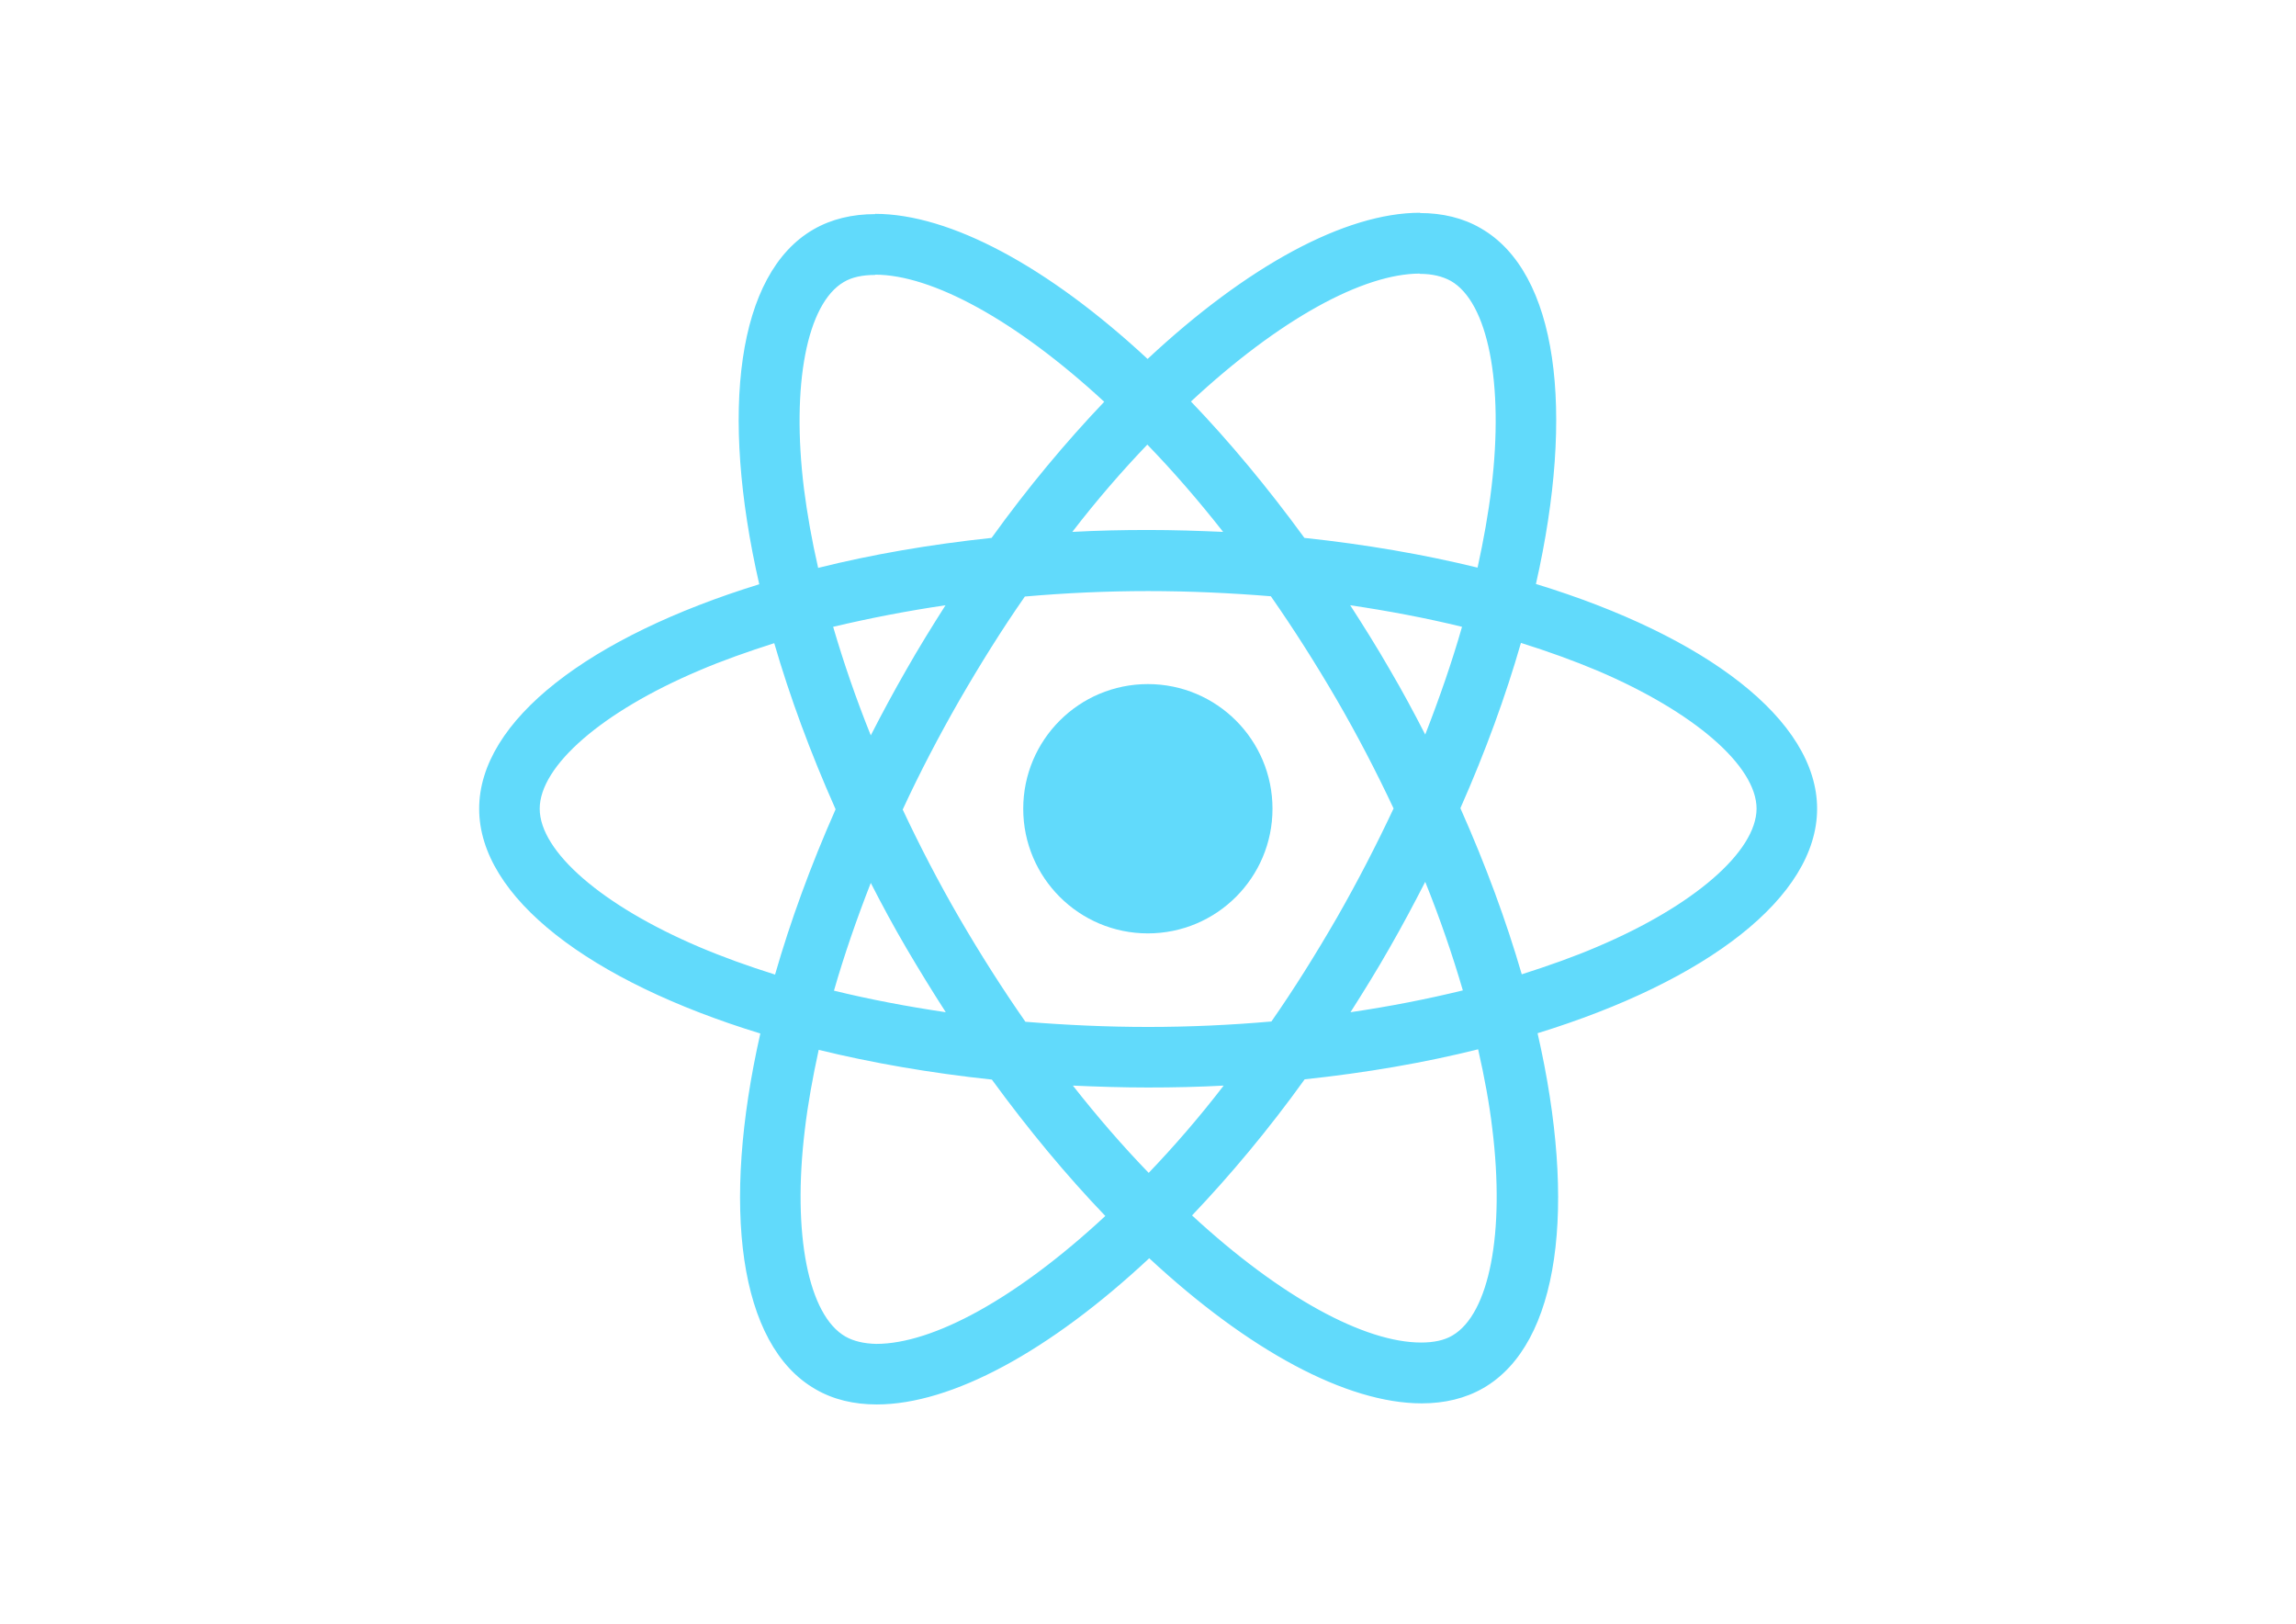
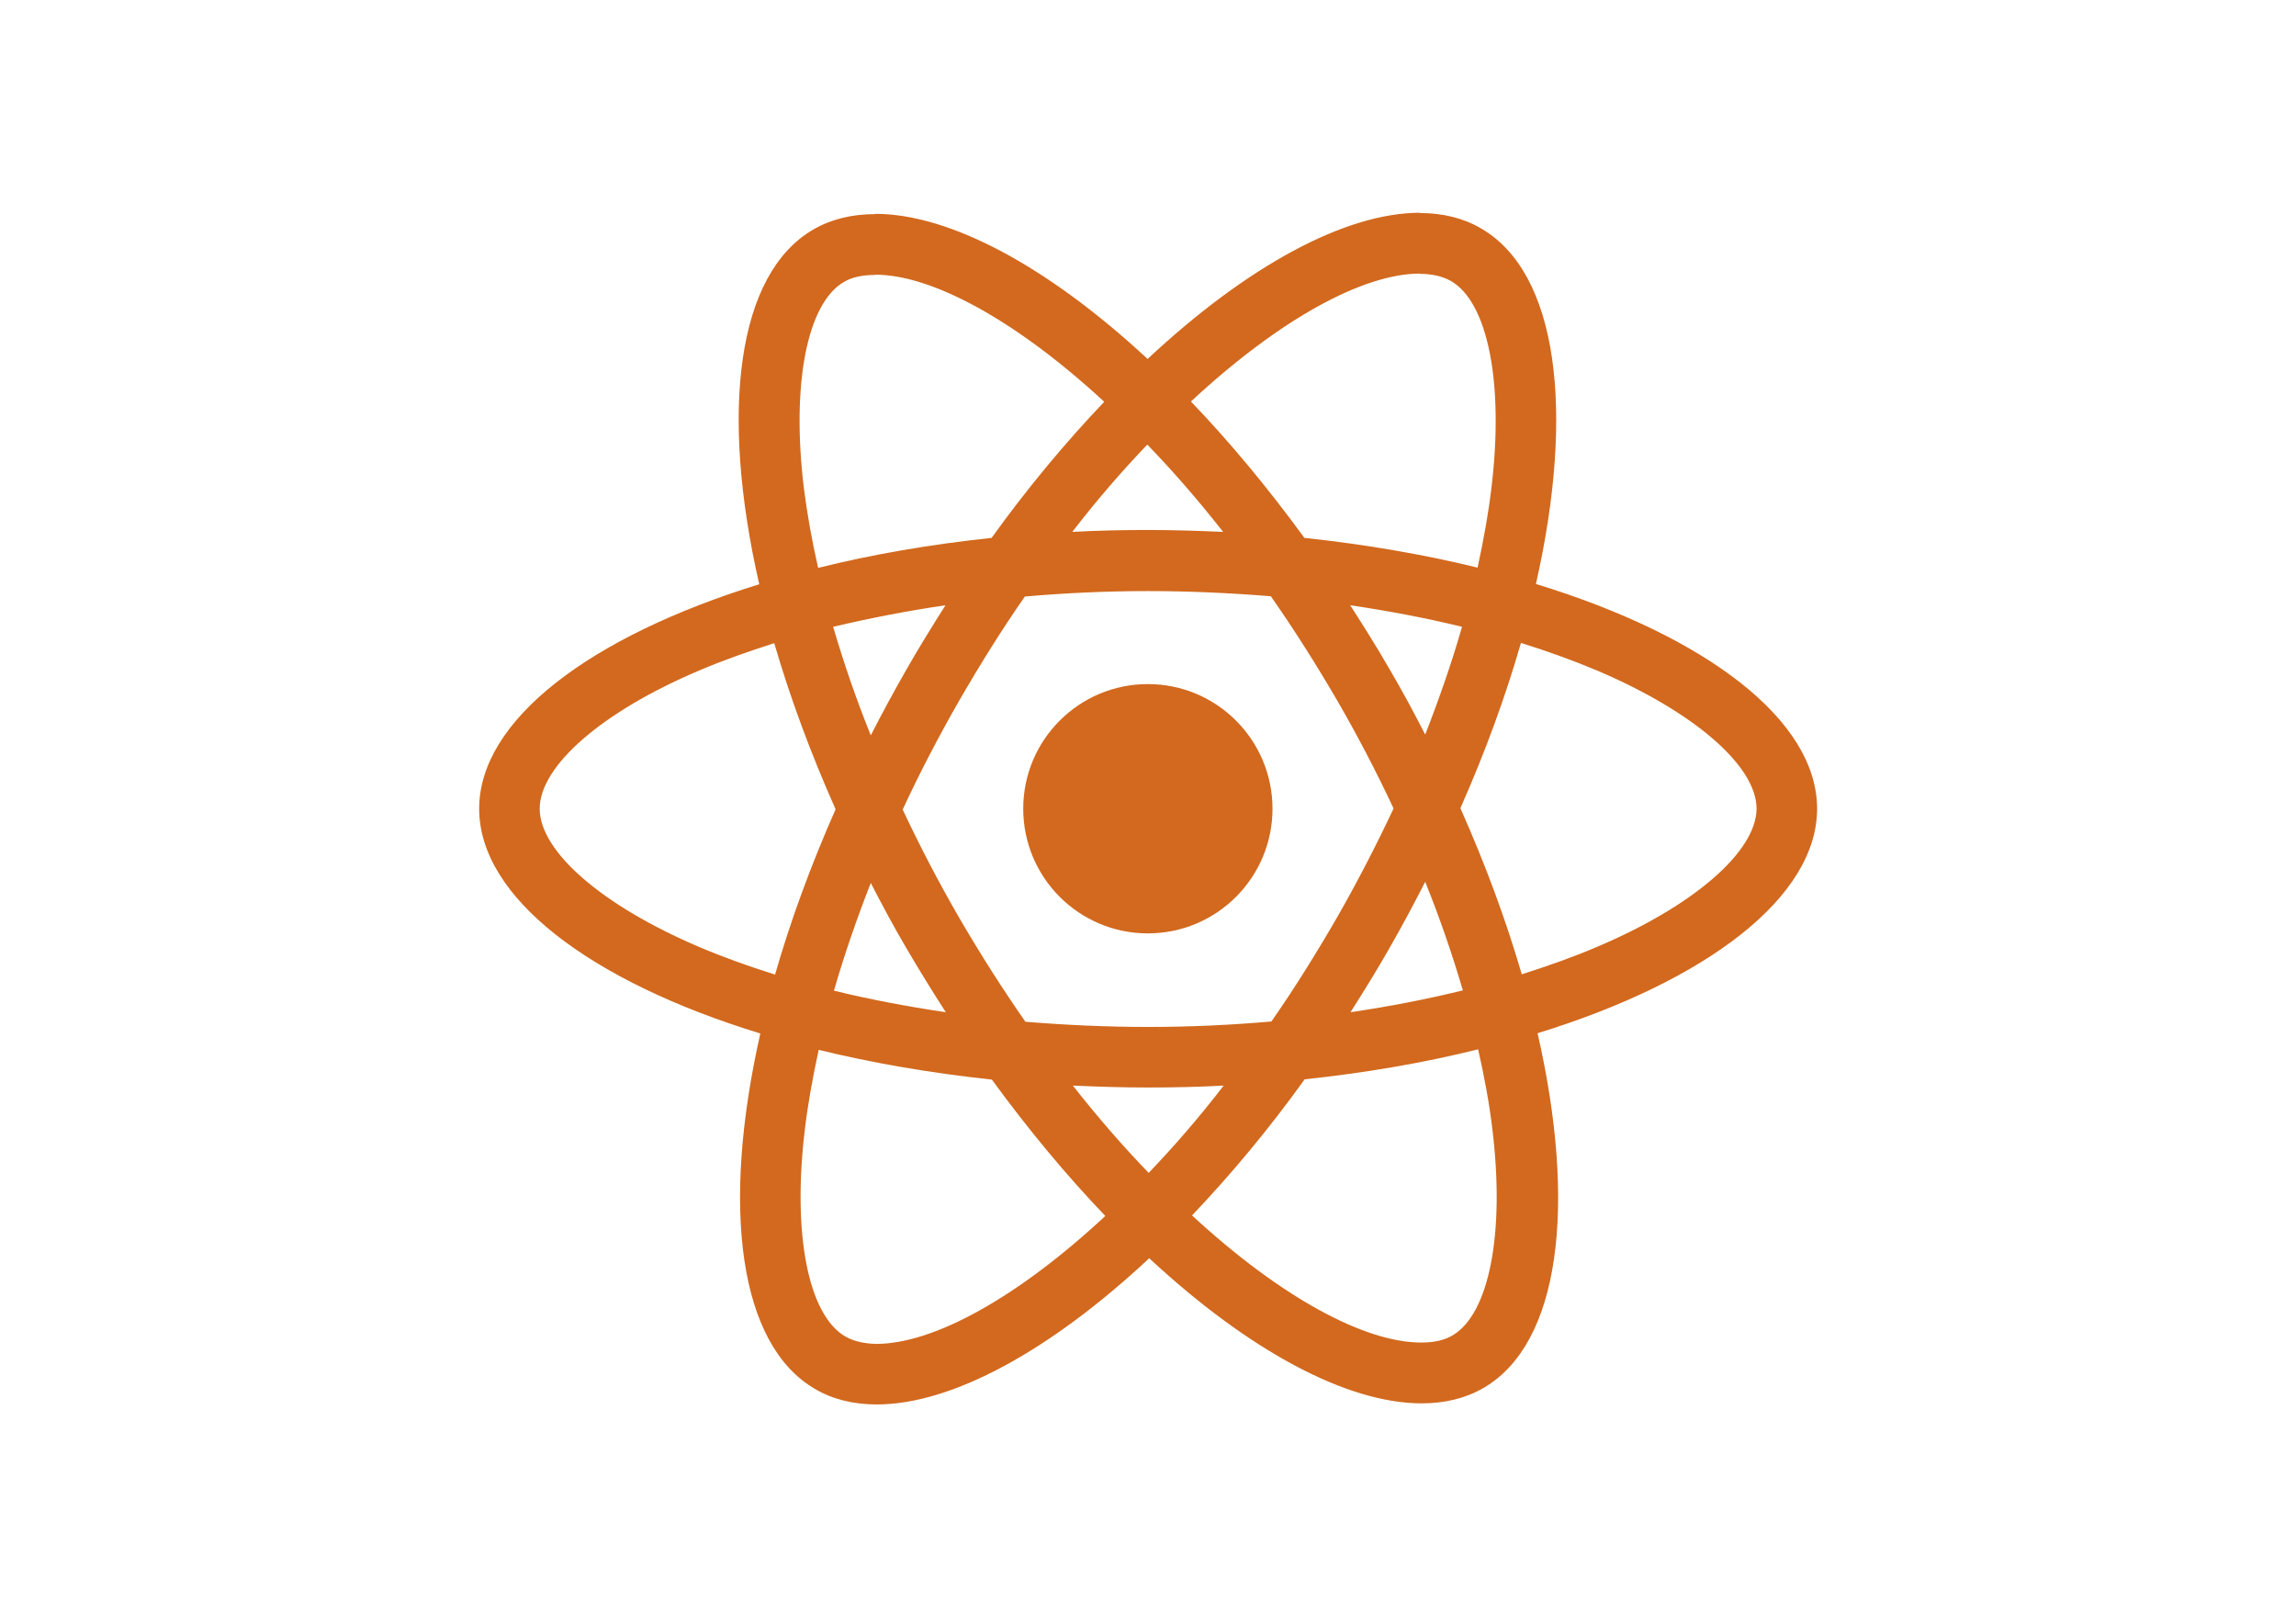
<svg xmlns="http://www.w3.org/2000/svg" viewBox="0 0 841.9 595.3">
-   <g fill="#61DAFB">
+   <g fill="chocolate">
    <path d="M666.3 296.5c0-32.5-40.7-63.3-103.1-82.4 14.4-63.6 8-114.2-20.2-130.4-6.5-3.8-14.1-5.6-22.4-5.6v22.3c4.6 0 8.3.9 11.4 2.6 13.6 7.8 19.5 37.5 14.9 75.7-1.1 9.4-2.9 19.3-5.1 29.4-19.6-4.8-41-8.5-63.5-10.9-13.5-18.5-27.5-35.3-41.6-50 32.6-30.3 63.2-46.9 84-46.9V78c-27.5 0-63.5 19.6-99.9 53.6-36.4-33.8-72.4-53.2-99.9-53.2v22.3c20.7 0 51.4 16.5 84 46.6-14 14.7-28 31.4-41.3 49.9-22.6 2.4-44 6.1-63.6 11-2.3-10-4-19.7-5.2-29-4.7-38.2 1.1-67.9 14.6-75.8 3-1.8 6.9-2.6 11.5-2.6V78.5c-8.4 0-16 1.8-22.6 5.6-28.1 16.2-34.4 66.7-19.9 130.1-62.2 19.2-102.7 49.9-102.7 82.3 0 32.5 40.7 63.3 103.1 82.4-14.4 63.6-8 114.2 20.2 130.4 6.5 3.8 14.1 5.6 22.5 5.6 27.5 0 63.5-19.6 99.9-53.6 36.4 33.8 72.4 53.2 99.9 53.2 8.4 0 16-1.8 22.6-5.6 28.1-16.2 34.4-66.7 19.9-130.1 62-19.1 102.5-49.9 102.5-82.3zm-130.2-66.7c-3.7 12.9-8.3 26.2-13.5 39.5-4.1-8-8.4-16-13.1-24-4.6-8-9.5-15.8-14.4-23.4 14.2 2.1 27.9 4.7 41 7.9zm-45.8 106.5c-7.8 13.5-15.8 26.3-24.1 38.2-14.9 1.3-30 2-45.2 2-15.1 0-30.2-.7-45-1.9-8.3-11.9-16.4-24.6-24.2-38-7.6-13.1-14.5-26.4-20.8-39.8 6.2-13.4 13.2-26.8 20.7-39.9 7.8-13.5 15.8-26.3 24.1-38.2 14.9-1.3 30-2 45.2-2 15.1 0 30.2.7 45 1.9 8.3 11.9 16.4 24.6 24.2 38 7.6 13.1 14.5 26.4 20.8 39.8-6.3 13.4-13.2 26.8-20.7 39.9zm32.3-13c5.4 13.4 10 26.8 13.8 39.8-13.1 3.2-26.9 5.9-41.2 8 4.9-7.7 9.8-15.6 14.4-23.7 4.6-8 8.9-16.1 13-24.1zM421.2 430c-9.3-9.6-18.6-20.3-27.8-32 9 .4 18.2.7 27.5.7 9.4 0 18.7-.2 27.8-.7-9 11.7-18.3 22.4-27.5 32zm-74.4-58.9c-14.2-2.1-27.9-4.7-41-7.9 3.7-12.9 8.3-26.2 13.5-39.5 4.1 8 8.4 16 13.1 24 4.7 8 9.5 15.8 14.4 23.4zM420.7 163c9.3 9.6 18.6 20.3 27.8 32-9-.4-18.2-.7-27.5-.7-9.4 0-18.7.2-27.8.7 9-11.7 18.3-22.4 27.5-32zm-74 58.9c-4.9 7.7-9.8 15.6-14.4 23.7-4.6 8-8.9 16-13 24-5.4-13.4-10-26.8-13.8-39.8 13.1-3.1 26.9-5.8 41.2-7.9zm-90.5 125.2c-35.4-15.1-58.3-34.9-58.3-50.6 0-15.7 22.9-35.6 58.3-50.6 8.6-3.7 18-7 27.7-10.1 5.7 19.6 13.2 40 22.5 60.9-9.2 20.8-16.6 41.1-22.2 60.6-9.9-3.1-19.3-6.5-28-10.2zM310 490c-13.6-7.8-19.5-37.5-14.9-75.7 1.1-9.4 2.9-19.3 5.1-29.4 19.6 4.8 41 8.5 63.5 10.9 13.5 18.5 27.5 35.3 41.6 50-32.6 30.3-63.2 46.9-84 46.9-4.5-.1-8.3-1-11.3-2.7zm237.2-76.2c4.7 38.2-1.1 67.9-14.6 75.8-3 1.8-6.9 2.6-11.5 2.6-20.7 0-51.4-16.5-84-46.6 14-14.7 28-31.4 41.3-49.9 22.6-2.4 44-6.1 63.6-11 2.3 10.1 4.1 19.8 5.2 29.1zm38.5-66.7c-8.6 3.7-18 7-27.7 10.1-5.7-19.6-13.2-40-22.5-60.9 9.2-20.8 16.6-41.1 22.2-60.6 9.9 3.1 19.3 6.5 28.1 10.2 35.4 15.1 58.3 34.9 58.3 50.6-.1 15.7-23 35.6-58.4 50.6zM320.8 78.4z" />
    <circle cx="420.9" cy="296.5" r="45.7" />
    <path d="M520.5 78.1z" />
  </g>
</svg>
